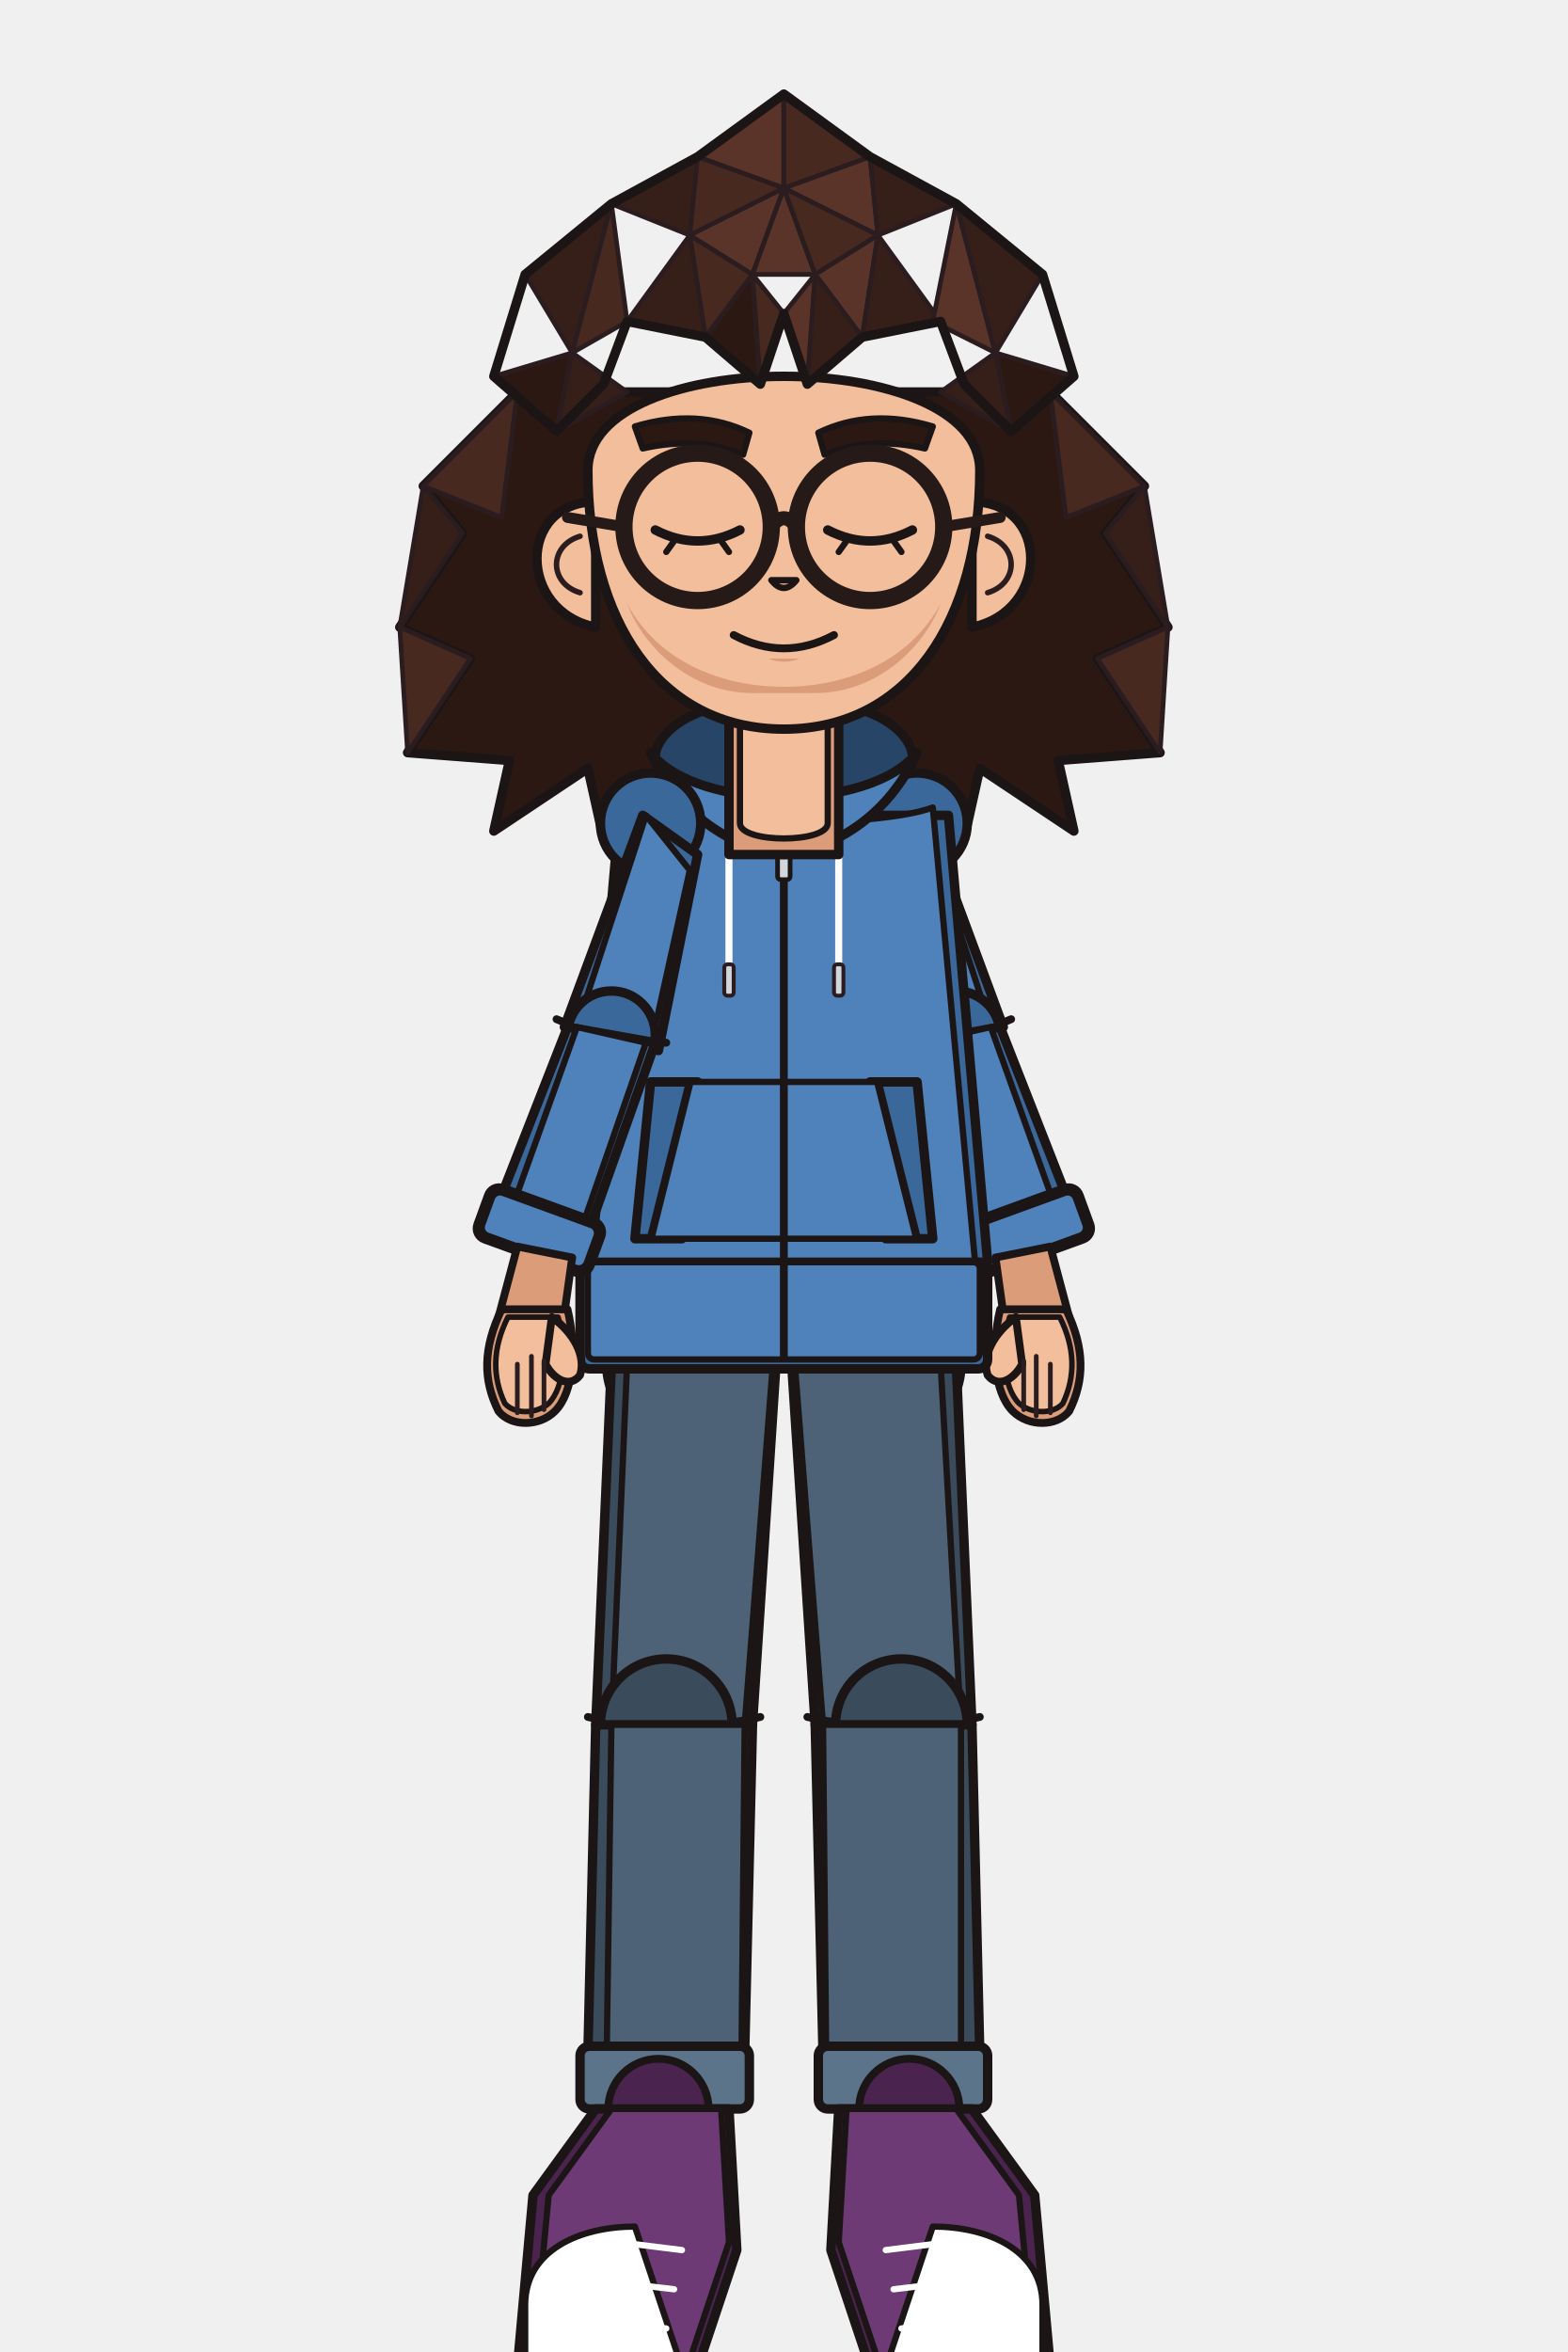
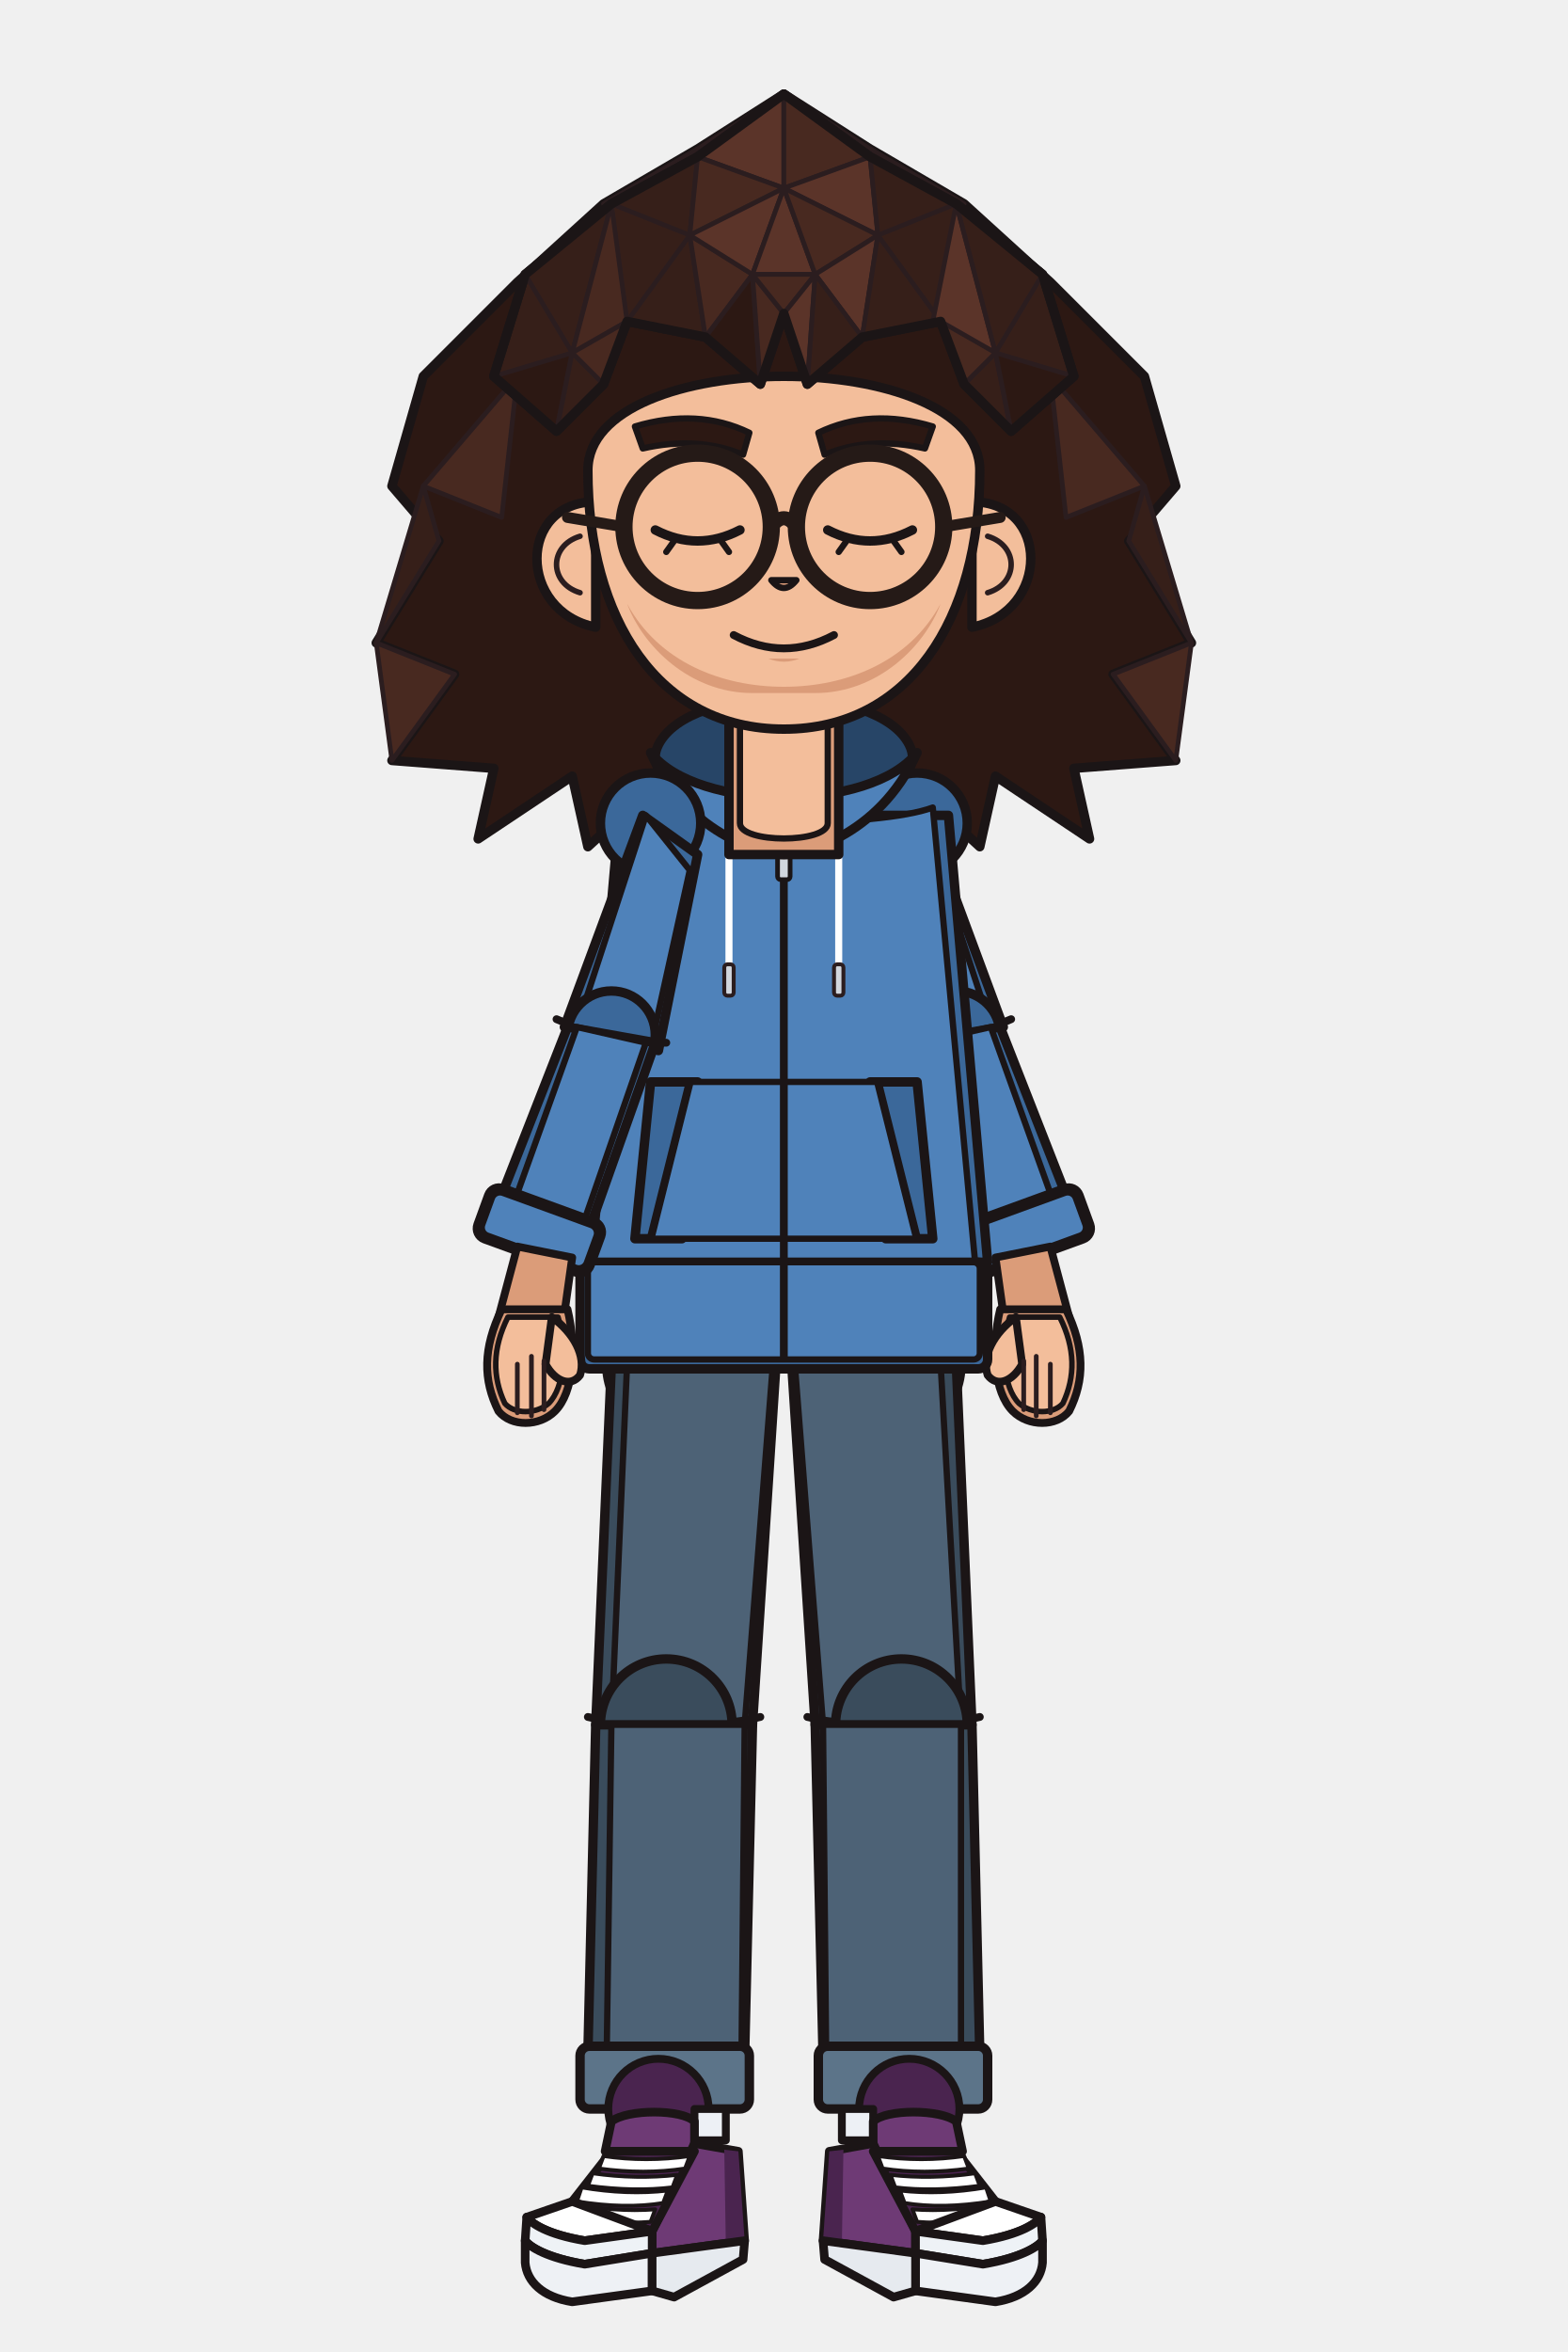
<svg xmlns="http://www.w3.org/2000/svg" viewBox="0 0 1000 1500" width="1000" height="1500">
  <rect width="1000" height="1500" fill="none" />
  <g id="character_root">
    <g id="fk_head_back" transform="rotate(0.0, 500, 500)">
      <g id="layer_head_back">
-         <path fill="#2c1813" stroke="#1b1516" stroke-width="6" stroke-linecap="round" stroke-linejoin="round" d="M330 250 L270 310 L295 340 L255 400 L300 420 L260 480 L325 485 L315 530 L375 490 L385 535 L440 480 L500 505 L560 480 L615 535 L625 490 L685 530 L675 485 L740 480 L700 420 L745 400 L705 340 L730 310 L670 250 Z" />
-         <polygon points="330,250 270,310 320,330" fill="#482920" stroke="#2b1d1f" stroke-width="3" stroke-linejoin="round" />
-         <polygon points="270,310 295,340 255,400" fill="#361f19" stroke="#2b1d1f" stroke-width="3" stroke-linejoin="round" />
-         <polygon points="255,400 300,420 260,480" fill="#482920" stroke="#2b1d1f" stroke-width="3" stroke-linejoin="round" />
-         <polygon points="670,250 730,310 680,330" fill="#482920" stroke="#2b1d1f" stroke-width="3" stroke-linejoin="round" />
-         <polygon points="730,310 705,340 745,400" fill="#361f19" stroke="#2b1d1f" stroke-width="3" stroke-linejoin="round" />
-         <polygon points="745,400 700,420 740,480" fill="#482920" stroke="#2b1d1f" stroke-width="3" stroke-linejoin="round" />
+         <path fill="#2c1813" stroke="#1b1516" stroke-width="6" stroke-linecap="round" stroke-linejoin="round" d="M500 60 L445 95 L385 130 L330 180 L270 240 L250 310 L280 345 L240 410 L290 430 L250 485 L315 490 L305 535 L365 495 L375 540 L435 485 L500 510 L565 485 L625 540 L635 495 L695 535 L685 490 L750 485 L710 430 L760 410 L720 345 L750 310 L730 240 L670 180 L615 130 L555 95 Z" />
+         <polygon points="330,240 270,310 320,330" fill="#482920" stroke="#2b1d1f" stroke-width="3" stroke-linejoin="round" />
+         <polygon points="270,310 280,345 240,410" fill="#361f19" stroke="#2b1d1f" stroke-width="3" stroke-linejoin="round" />
+         <polygon points="240,410 290,430 250,485" fill="#482920" stroke="#2b1d1f" stroke-width="3" stroke-linejoin="round" />
+         <polygon points="670,240 730,310 680,330" fill="#482920" stroke="#2b1d1f" stroke-width="3" stroke-linejoin="round" />
+         <polygon points="730,310 720,345 760,410" fill="#361f19" stroke="#2b1d1f" stroke-width="3" stroke-linejoin="round" />
+         <polygon points="760,410 710,430 750,485" fill="#482920" stroke="#2b1d1f" stroke-width="3" stroke-linejoin="round" />
+         <polygon points="500,60 445,95 500,150" fill="#482920" stroke="#2b1d1f" stroke-width="3" stroke-linejoin="round" />
+         <polygon points="500,60 500,150 555,95" fill="#5b3429" stroke="#2b1d1f" stroke-width="3" stroke-linejoin="round" />
+         <polygon points="445,95 385,130 440,175" fill="#361f19" stroke="#2b1d1f" stroke-width="3" stroke-linejoin="round" />
+         <polygon points="445,95 440,175 500,150" fill="#482920" stroke="#2b1d1f" stroke-width="3" stroke-linejoin="round" />
+         <polygon points="555,95 500,150 560,175" fill="#482920" stroke="#2b1d1f" stroke-width="3" stroke-linejoin="round" />
+         <polygon points="555,95 615,130 560,175" fill="#361f19" stroke="#2b1d1f" stroke-width="3" stroke-linejoin="round" />
      </g>
    </g>
    <g id="fk_leg_r" transform="rotate(0.0, 565, 870)">
      <g id="layer_leg_upper_right">
        <circle cx="565" cy="870" r="48" fill="#3a4c5c" stroke="#1b1516" stroke-width="6" />
        <path fill="#3a4c5c" stroke="#1b1516" stroke-width="6" stroke-linecap="round" stroke-linejoin="round" d="M505 870 L520 1100 L620 1100 L610 870 Z" />
        <path fill="#4d6276" stroke="#1b1516" stroke-width="4" stroke-linecap="round" stroke-linejoin="round" d="M507 870 L525 1100 L613 1100 L600 870 Z" />
        <path fill="#3a4c5c" stroke="#1b1516" stroke-width="5" stroke-linecap="round" d="M515 1095 Q570 1108 625 1095" />
      </g>
      <g id="fk_leg_lower_r" transform="rotate(0.0, 575, 1100)">
        <g id="layer_leg_lower_right">
          <circle cx="575" cy="1100" r="42" fill="#3a4c5c" stroke="#1b1516" stroke-width="6" />
          <path fill="#3a4c5c" stroke="#1b1516" stroke-width="6" stroke-linecap="round" stroke-linejoin="round" d="M520 1100 L525 1310 L625 1310 L620 1100 Z" />
          <path fill="#4d6276" stroke="#1b1516" stroke-width="4" stroke-linecap="round" stroke-linejoin="round" d="M525 1100 L527 1310 L613 1310 L613 1100 Z" />
          <rect x="522" y="1305" width="108" height="40" rx="6" fill="#5c7489" stroke="#1b1516" stroke-width="6" />
        </g>
        <g id="fk_shoe_r" transform="rotate(0.0, 580, 1345)">
          <g id="layer_shoe_right">
            <circle cx="580" cy="1345" r="32" fill="#4a244f" stroke="#1b1516" stroke-width="5" />
-             <path fill="#4a244f" stroke="#1b1516" stroke-width="6" stroke-linecap="round" stroke-linejoin="round" d="M660 1400 L620 1345 L535 1345 L530 1435 L555 1510 L670 1510 Z" />
-             <path fill="#6e3a75" stroke="#1b1516" stroke-width="4" stroke-linecap="round" stroke-linejoin="round" d="M650 1400 L610 1345 L540 1345 L535 1430 L560 1505 L660 1505 Z" />
-             <path fill="#ffffff" stroke="#1b1516" stroke-width="4" stroke-linecap="round" stroke-linejoin="round" d="M665 1510 L665 1470 C665 1435 630 1420 595 1420 L565 1510 Z" />
-             <line x1="605" y1="1430" x2="565" y2="1435" stroke="#ffffff" stroke-width="4" stroke-linecap="round" />
-             <line x1="612" y1="1455" x2="570" y2="1460" stroke="#ffffff" stroke-width="4" stroke-linecap="round" />
-             <line x1="622" y1="1480" x2="575" y2="1485" stroke="#ffffff" stroke-width="4" stroke-linecap="round" />
-             <path fill="#eef1f5" stroke="#1b1516" stroke-width="6" stroke-linecap="round" stroke-linejoin="round" d="M675 1505 L550 1505 C540 1505 535 1520 540 1540 L675 1540 C685 1540 685 1505 675 1505 Z" />
+             <path fill="#edf0f5" stroke="#1b1516" stroke-width="5" stroke-linecap="round" stroke-linejoin="round" d="M557 1345 L537 1345 L537 1365 L557 1365 Z" />
+             <path fill="#6e3a75" stroke="#1b1516" stroke-width="5.5" stroke-linecap="round" stroke-linejoin="round" d="M610 1353 C600 1345 565 1345 557 1353 L557 1372 L614 1372 Z" />
+             <path fill="#6e3a75" stroke="#1b1516" stroke-width="5.5" stroke-linecap="round" stroke-linejoin="round" d="M557 1367 L529 1372 L525 1429 L584 1437 L584 1423 Z" />
+             <path fill="#4a244f" d="M538 1371 L529 1372 L525 1429 L537 1432 Z" />
+             <path fill="#4a244f" stroke="#1b1516" stroke-width="5.5" stroke-linecap="round" stroke-linejoin="round" d="M610 1372 L557 1372 L584 1423 L635 1404 Z" />
+             <path fill="#ffffff" stroke="#1b1516" stroke-width="2.5" stroke-linejoin="round" d="M615 1375 Q588 1379 560 1375 L563 1383 Q589 1387 618 1383 Z" />
+             <path fill="#ffffff" stroke="#1b1516" stroke-width="2.5" stroke-linejoin="round" d="M622 1386 Q594 1390 568 1387 L571 1395 Q595 1398 625 1394 Z" />
+             <path fill="#ffffff" stroke="#1b1516" stroke-width="2.5" stroke-linejoin="round" d="M629 1395 Q600 1400 574 1397 L577 1405 Q601 1409 632 1404 Z" />
+             <path fill="#ffffff" stroke="#1b1516" stroke-width="2.5" stroke-linejoin="round" d="M636 1405 Q608 1411 582 1409 L585 1417 Q609 1419 639 1413 Z" />
+             <path fill="#ffffff" stroke="#1b1516" stroke-width="5.5" stroke-linecap="round" stroke-linejoin="round" d="M635 1404 L584 1423 L627 1429 C651 1425 661 1418 664 1414 Z" />
+             <path fill="#eef2f6" stroke="#1b1516" stroke-width="5.5" stroke-linecap="round" stroke-linejoin="round" d="M664 1414 C661 1418 651 1425 627 1429 L584 1423 L584 1437 L627 1444 C651 1440 662 1433 665 1429 Z" />
+             <path fill="#eef1f5" stroke="#1b1516" stroke-width="5.5" stroke-linecap="round" stroke-linejoin="round" d="M665 1429 C662 1433 651 1440 627 1444 L584 1437 L584 1461 L635 1468 C654 1465 664 1455 665 1443 Z" />
+             <path fill="#e6eaef" stroke="#1b1516" stroke-width="5.5" stroke-linecap="round" stroke-linejoin="round" d="M584 1437 L525 1429 L526 1441 L570 1465 L584 1461 Z" />
+             <line x1="584" y1="1437" x2="584" y2="1461" stroke="#1b1516" stroke-width="4.5" stroke-linecap="round" />
          </g>
        </g>
      </g>
    </g>
    <g id="fk_leg_l" transform="rotate(0.0, 435, 870)">
      <g id="layer_leg_upper_left">
        <circle cx="435" cy="870" r="48" fill="#3a4c5c" stroke="#1b1516" stroke-width="6" />
        <path fill="#3a4c5c" stroke="#1b1516" stroke-width="6" stroke-linecap="round" stroke-linejoin="round" d="M390 870 L380 1100 L480 1100 L495 870 Z" />
        <path fill="#4d6276" stroke="#1b1516" stroke-width="4" stroke-linecap="round" stroke-linejoin="round" d="M400 870 L390 1100 L475 1100 L493 870 Z" />
        <path fill="#3a4c5c" stroke="#1b1516" stroke-width="5" stroke-linecap="round" d="M375 1095 Q430 1108 485 1095" />
      </g>
      <g id="fk_leg_lower_l" transform="rotate(0.0, 425, 1100)">
        <g id="layer_leg_lower_left">
          <circle cx="425" cy="1100" r="42" fill="#3a4c5c" stroke="#1b1516" stroke-width="6" />
          <path fill="#3a4c5c" stroke="#1b1516" stroke-width="6" stroke-linecap="round" stroke-linejoin="round" d="M380 1100 L375 1310 L475 1310 L480 1100 Z" />
          <path fill="#4d6276" stroke="#1b1516" stroke-width="4" stroke-linecap="round" stroke-linejoin="round" d="M390 1100 L387 1310 L473 1310 L475 1100 Z" />
          <rect x="370" y="1305" width="108" height="40" rx="6" fill="#5c7489" stroke="#1b1516" stroke-width="6" />
        </g>
        <g id="fk_shoe_l" transform="rotate(0.0, 420, 1345)">
          <g id="layer_shoe_left">
            <circle cx="420" cy="1345" r="32" fill="#4a244f" stroke="#1b1516" stroke-width="5" />
-             <path fill="#4a244f" stroke="#1b1516" stroke-width="6" stroke-linecap="round" stroke-linejoin="round" d="M340 1400 L380 1345 L465 1345 L470 1435 L445 1510 L330 1510 Z" />
-             <path fill="#6e3a75" stroke="#1b1516" stroke-width="4" stroke-linecap="round" stroke-linejoin="round" d="M350 1400 L390 1345 L460 1345 L465 1430 L440 1505 L340 1505 Z" />
-             <path fill="#ffffff" stroke="#1b1516" stroke-width="4" stroke-linecap="round" stroke-linejoin="round" d="M335 1510 L335 1470 C335 1435 370 1420 405 1420 L435 1510 Z" />
-             <line x1="395" y1="1430" x2="435" y2="1435" stroke="#ffffff" stroke-width="4" stroke-linecap="round" />
-             <line x1="388" y1="1455" x2="430" y2="1460" stroke="#ffffff" stroke-width="4" stroke-linecap="round" />
-             <line x1="378" y1="1480" x2="425" y2="1485" stroke="#ffffff" stroke-width="4" stroke-linecap="round" />
-             <path fill="#eef1f5" stroke="#1b1516" stroke-width="6" stroke-linecap="round" stroke-linejoin="round" d="M325 1505 L450 1505 C460 1505 465 1520 460 1540 L325 1540 C315 1540 315 1505 325 1505 Z" />
+             <path fill="#edf0f5" stroke="#1b1516" stroke-width="5" stroke-linecap="round" stroke-linejoin="round" d="M443 1345 L463 1345 L463 1365 L443 1365 Z" />
+             <path fill="#6e3a75" stroke="#1b1516" stroke-width="5.5" stroke-linecap="round" stroke-linejoin="round" d="M390 1353 C400 1345 435 1345 443 1353 L443 1372 L386 1372 Z" />
+             <path fill="#6e3a75" stroke="#1b1516" stroke-width="5.5" stroke-linecap="round" stroke-linejoin="round" d="M443 1367 L471 1372 L475 1429 L416 1437 L416 1423 Z" />
+             <path fill="#4a244f" d="M462 1371 L471 1372 L475 1429 L463 1432 Z" />
+             <path fill="#4a244f" stroke="#1b1516" stroke-width="5.5" stroke-linecap="round" stroke-linejoin="round" d="M390 1372 L443 1372 L416 1423 L365 1404 Z" />
+             <path fill="#ffffff" stroke="#1b1516" stroke-width="2.5" stroke-linejoin="round" d="M385 1375 Q412 1379 440 1375 L437 1383 Q411 1387 382 1383 Z" />
+             <path fill="#ffffff" stroke="#1b1516" stroke-width="2.5" stroke-linejoin="round" d="M378 1386 Q406 1390 432 1387 L429 1395 Q405 1398 375 1394 Z" />
+             <path fill="#ffffff" stroke="#1b1516" stroke-width="2.5" stroke-linejoin="round" d="M371 1395 Q400 1400 426 1397 L423 1405 Q399 1409 368 1404 Z" />
+             <path fill="#ffffff" stroke="#1b1516" stroke-width="2.5" stroke-linejoin="round" d="M364 1405 Q392 1411 418 1409 L415 1417 Q391 1419 361 1413 Z" />
+             <path fill="#ffffff" stroke="#1b1516" stroke-width="5.5" stroke-linecap="round" stroke-linejoin="round" d="M365 1404 L416 1423 L373 1429 C349 1425 339 1418 336 1414 Z" />
+             <path fill="#eef2f6" stroke="#1b1516" stroke-width="5.5" stroke-linecap="round" stroke-linejoin="round" d="M336 1414 C339 1418 349 1425 373 1429 L416 1423 L416 1437 L373 1444 C349 1440 338 1433 335 1429 Z" />
+             <path fill="#eef1f5" stroke="#1b1516" stroke-width="5.5" stroke-linecap="round" stroke-linejoin="round" d="M335 1429 C338 1433 349 1440 373 1444 L416 1437 L416 1461 L365 1468 C346 1465 336 1455 335 1443 Z" />
+             <path fill="#e6eaef" stroke="#1b1516" stroke-width="5.5" stroke-linecap="round" stroke-linejoin="round" d="M416 1437 L475 1429 L474 1441 L430 1465 L416 1461 Z" />
+             <line x1="416" y1="1437" x2="416" y2="1461" stroke="#1b1516" stroke-width="4.5" stroke-linecap="round" />
          </g>
        </g>
      </g>
    </g>
    <g id="fk_arm_r" transform="rotate(0.0, 585, 525)">
      <g id="layer_arm_upper_right">
        <circle cx="585" cy="525" r="32" fill="#3b689a" stroke="#1b1516" stroke-width="6" />
        <path fill="#3b689a" stroke="#1b1516" stroke-width="6" stroke-linecap="round" stroke-linejoin="round" d="M590 520 L640 655 L580 670 L555 545 Z" />
        <path fill="#4f82ba" stroke="#1b1516" stroke-width="4" stroke-linecap="round" stroke-linejoin="round" d="M588 520 L632 655 L585 668 L560 555 Z" />
        <path fill="#3b689a" stroke="#1b1516" stroke-width="5" stroke-linecap="round" d="M645 650 Q610 665 575 665" />
      </g>
      <g id="fk_arm_lower_r" transform="rotate(0.0, 610, 660)">
        <g id="layer_arm_lower_right">
          <circle cx="610" cy="660" r="28" fill="#3b689a" stroke="#1b1516" stroke-width="6" />
          <path fill="#3b689a" stroke="#1b1516" stroke-width="6" stroke-linecap="round" stroke-linejoin="round" d="M638 655 L685 775 L628 795 L582 665 Z" />
          <path fill="#4f82ba" stroke="#1b1516" stroke-width="4" stroke-linecap="round" stroke-linejoin="round" d="M632 655 L675 775 L632 792 L588 665 Z" />
          <g transform="rotate(-20, 655, 785)">
            <rect x="618" y="768" width="76" height="34" rx="7" fill="#3b689a" stroke="#1b1516" stroke-width="6" />
            <rect x="621" y="771" width="70" height="28" rx="5" fill="#4f82ba" stroke="#1b1516" stroke-width="3" />
          </g>
          <g id="boy_hand_r">
            <path fill="#db9c79" stroke="#1b1516" stroke-width="5" stroke-linecap="round" stroke-linejoin="round" d="M670 795 L682 840 L642 852 L635 802 Z" />
            <path fill="#db9c79" stroke="#1b1516" stroke-width="5" stroke-linecap="round" stroke-linejoin="round" d="M680 835 C692 860 692 880 682 900 C674 910 656 910 646 900 C634 888 632 860 638 835 Z" />
            <path fill="#f3be9b" stroke="#1b1516" stroke-width="3.5" stroke-linecap="round" stroke-linejoin="round" d="M676 840 C686 860 686 878 678 895 C672 902 658 902 650 895 C640 885 638 860 644 840 Z" />
            <path fill="#f3be9b" stroke="#1b1516" stroke-width="5" stroke-linecap="round" stroke-linejoin="round" d="M648 840 C634 850 626 865 630 877 C636 885 646 881 652 870 Z" />
            <line x1="670" y1="901" x2="670" y2="870" stroke="#2b1d1f" stroke-width="3" stroke-linecap="round" />
            <line x1="661" y1="903" x2="661" y2="865" stroke="#2b1d1f" stroke-width="3" stroke-linecap="round" />
            <line x1="653" y1="899" x2="653" y2="868" stroke="#2b1d1f" stroke-width="3" stroke-linecap="round" />
          </g>
        </g>
      </g>
    </g>
    <g id="layer_torso">
      <path fill="#274567" stroke="#1b1516" stroke-width="6" stroke-linecap="round" stroke-linejoin="round" d="M420 475 C440 435 560 435 580 475 C605 525 395 525 420 475 Z" />
      <path fill="#3b689a" stroke="#1b1516" stroke-width="6" stroke-linecap="round" stroke-linejoin="round" d="M395 520 L370 805 L630 805 L605 520 Z" />
      <path fill="#4f82ba" stroke="#1b1516" stroke-width="4" stroke-linecap="round" stroke-linejoin="round" d="M405 515 C440 528 560 528 595 515 L622 805 L378 805 Z" />
      <rect x="370" y="805" width="260" height="68" rx="6" fill="#3b689a" stroke="#1b1516" stroke-width="6" />
      <rect x="375" y="805" width="250" height="62" rx="4" fill="#4f82ba" stroke="#1b1516" stroke-width="4" />
      <path fill="#3b689a" stroke="#1b1516" stroke-width="6" stroke-linecap="round" stroke-linejoin="round" d="M415 690 L445 690 L435 790 L405 790 Z" />
      <path fill="#3b689a" stroke="#1b1516" stroke-width="6" stroke-linecap="round" stroke-linejoin="round" d="M585 690 L555 690 L565 790 L595 790 Z" />
      <path fill="#4f82ba" stroke="#1b1516" stroke-width="4" stroke-linecap="round" stroke-linejoin="round" d="M440 690 L560 690 L585 790 L415 790 Z" />
      <line x1="415" y1="790" x2="440" y2="690" stroke="#1b1516" stroke-width="5" stroke-linecap="round" />
      <line x1="585" y1="790" x2="560" y2="690" stroke="#1b1516" stroke-width="5" stroke-linecap="round" />
      <line x1="500" y1="535" x2="500" y2="865" stroke="#1b1516" stroke-width="5" stroke-linecap="round" />
      <rect x="496" y="545" width="8" height="16" rx="2" fill="#d2d7de" stroke="#1b1516" stroke-width="3" />
      <path fill="#4f82ba" stroke="#1b1516" stroke-width="6" stroke-linecap="round" stroke-linejoin="round" d="M415 480 C440 535 490 545 500 545 C510 545 560 535 585 480 C555 518 445 518 415 480 Z" />
      <path fill="none" stroke="#ffffff" stroke-width="4.5" stroke-linecap="round" d="M465 535 L465 615" />
      <rect x="462" y="615" width="6" height="20" rx="2" fill="#d2d7de" stroke="#2b1d1f" stroke-width="2.5" />
      <path fill="none" stroke="#ffffff" stroke-width="4.5" stroke-linecap="round" d="M535 535 L535 615" />
      <rect x="532" y="615" width="6" height="20" rx="2" fill="#d2d7de" stroke="#2b1d1f" stroke-width="2.5" />
    </g>
    <g id="fk_head_base" transform="rotate(0.0, 500, 500)">
      <g id="layer_head_base">
        <path fill="#db9c79" stroke="#1b1516" stroke-width="6" stroke-linecap="round" stroke-linejoin="round" d="M465 440 L465 545 L535 545 L535 440 Z" />
        <path fill="#f3be9b" stroke="#1b1516" stroke-width="4" stroke-linecap="round" stroke-linejoin="round" d="M472 440 L472 525 C472 538 528 538 528 525 L528 440 Z" />
        <path fill="#f3be9b" stroke="#1b1516" stroke-width="6" stroke-linecap="round" stroke-linejoin="round" d="M380 320 C330 320 330 390 380 400 Z" />
        <path fill="none" stroke="#2b1d1f" stroke-width="3.5" stroke-linecap="round" d="M370 342 C350 348 350 372 370 378" />
        <path fill="#f3be9b" stroke="#1b1516" stroke-width="6" stroke-linecap="round" stroke-linejoin="round" d="M620 320 C670 320 670 390 620 400 Z" />
        <path fill="none" stroke="#2b1d1f" stroke-width="3.5" stroke-linecap="round" d="M630 342 C650 348 650 372 630 378" />
        <path fill="#f3be9b" stroke="#1b1516" stroke-width="6" stroke-linecap="round" stroke-linejoin="round" d="M375 300 C375 220 625 220 625 300 C625 395 580 465 500 465 C420 465 375 395 375 300 Z" />
        <path fill="#db9c79" d="M480 442 C440 442 410 412 400 385 C420 422 460 438 500 438 C540 438 580 422 600 385 C590 412 560 442 520 442 Z" />
        <path fill="#2c1813" stroke="#1b1516" stroke-width="4" stroke-linecap="round" stroke-linejoin="round" d="M405 272 Q445 260 478 276 L474 290 Q445 278 410 286 Z" />
        <path fill="#2c1813" stroke="#1b1516" stroke-width="4" stroke-linecap="round" stroke-linejoin="round" d="M595 272 Q555 260 522 276 L526 290 Q555 278 590 286 Z" />
        <path fill="#db9c79" stroke="#1b1516" stroke-width="4" stroke-linecap="round" stroke-linejoin="round" d="M492 370 Q500 380 508 370 Z" />
        <circle cx="445" cy="336" r="47" fill="none" stroke="#251a17" stroke-width="11" />
        <circle cx="555" cy="336" r="47" fill="none" stroke="#251a17" stroke-width="11" />
        <path fill="none" stroke="#251a17" stroke-width="9" stroke-linecap="round" d="M492 336 Q500 325 508 336" />
        <line x1="398" y1="336" x2="362" y2="330" stroke="#251a17" stroke-width="7" stroke-linecap="round" />
        <line x1="602" y1="336" x2="638" y2="330" stroke="#251a17" stroke-width="7" stroke-linecap="round" />
+         <path fill="#361f19" stroke="#1b1516" stroke-width="6" stroke-linecap="round" stroke-linejoin="round" d="M500 60 L445 100 L390 130 L335 175 L315 240 L355 275 L385 245 L400 205 L450 215 L485 245 L500 200 L515 245 L550 215 L600 205 L615 245 L645 275 L685 240 L665 175 L610 130 L555 100 Z" />
        <polygon points="500,60 445,100 500,120" fill="#5b3429" stroke="#2b1d1f" stroke-width="3" stroke-linejoin="round" />
        <polygon points="500,60 500,120 555,100" fill="#482920" stroke="#2b1d1f" stroke-width="3" stroke-linejoin="round" />
        <polygon points="445,100 390,130 440,150" fill="#361f19" stroke="#2b1d1f" stroke-width="3" stroke-linejoin="round" />
        <polygon points="445,100 440,150 500,120" fill="#482920" stroke="#2b1d1f" stroke-width="3" stroke-linejoin="round" />
        <polygon points="555,100 500,120 560,150" fill="#5b3429" stroke="#2b1d1f" stroke-width="3" stroke-linejoin="round" />
        <polygon points="555,100 610,130 560,150" fill="#361f19" stroke="#2b1d1f" stroke-width="3" stroke-linejoin="round" />
        <polygon points="440,150 400,205 450,215" fill="#361f19" stroke="#2b1d1f" stroke-width="3" stroke-linejoin="round" />
        <polygon points="440,150 450,215 480,175" fill="#482920" stroke="#2b1d1f" stroke-width="3" stroke-linejoin="round" />
        <polygon points="500,120 440,150 480,175" fill="#5b3429" stroke="#2b1d1f" stroke-width="3" stroke-linejoin="round" />
        <polygon points="500,120 480,175 520,175" fill="#5b3429" stroke="#2b1d1f" stroke-width="3" stroke-linejoin="round" />
        <polygon points="500,120 520,175 560,150" fill="#482920" stroke="#2b1d1f" stroke-width="3" stroke-linejoin="round" />
        <polygon points="560,150 520,175 550,215" fill="#5b3429" stroke="#2b1d1f" stroke-width="3" stroke-linejoin="round" />
        <polygon points="560,150 550,215 600,205" fill="#361f19" stroke="#2b1d1f" stroke-width="3" stroke-linejoin="round" />
        <polygon points="480,175 450,215 485,245" fill="#2c1813" stroke="#2b1d1f" stroke-width="3" stroke-linejoin="round" />
        <polygon points="480,175 485,245 500,200" fill="#482920" stroke="#2b1d1f" stroke-width="3" stroke-linejoin="round" />
+         <polygon points="480,175 520,175 500,200" fill="#482920" stroke="#2b1d1f" stroke-width="3" stroke-linejoin="round" />
        <polygon points="520,175 500,200 515,245" fill="#5b3429" stroke="#2b1d1f" stroke-width="3" stroke-linejoin="round" />
        <polygon points="520,175 515,245 550,215" fill="#361f19" stroke="#2b1d1f" stroke-width="3" stroke-linejoin="round" />
        <polygon points="390,130 335,175 365,225" fill="#361f19" stroke="#2b1d1f" stroke-width="3" stroke-linejoin="round" />
        <polygon points="390,130 365,225 400,205" fill="#482920" stroke="#2b1d1f" stroke-width="3" stroke-linejoin="round" />
        <polygon points="365,225 315,240 355,275" fill="#2c1813" stroke="#2b1d1f" stroke-width="3" stroke-linejoin="round" />
-         <polygon points="365,225 355,275 400,250" fill="#361f19" stroke="#2b1d1f" stroke-width="3" stroke-linejoin="round" />
+         <polygon points="365,225 355,275 385,245" fill="#361f19" stroke="#2b1d1f" stroke-width="3" stroke-linejoin="round" />
+         <polygon points="365,225 385,245 400,205" fill="#482920" stroke="#2b1d1f" stroke-width="3" stroke-linejoin="round" />
        <polygon points="610,130 595,205 635,225" fill="#5b3429" stroke="#2b1d1f" stroke-width="3" stroke-linejoin="round" />
        <polygon points="610,130 635,225 665,175" fill="#361f19" stroke="#2b1d1f" stroke-width="3" stroke-linejoin="round" />
-         <polygon points="635,225 600,250 645,275" fill="#361f19" stroke="#2b1d1f" stroke-width="3" stroke-linejoin="round" />
+         <polygon points="635,225 615,245 645,275" fill="#361f19" stroke="#2b1d1f" stroke-width="3" stroke-linejoin="round" />
+         <polygon points="635,225 600,205 615,245" fill="#482920" stroke="#2b1d1f" stroke-width="3" stroke-linejoin="round" />
        <polygon points="635,225 645,275 685,240" fill="#2c1813" stroke="#2b1d1f" stroke-width="3" stroke-linejoin="round" />
        <path fill="none" stroke="#1b1516" stroke-width="6" stroke-linecap="round" stroke-linejoin="round" d="M500 60 L445 100 L390 130 L335 175 L315 240 L355 275 L385 245 L400 205 L450 215 L485 245 L500 200 L515 245 L550 215 L600 205 L615 245 L645 275 L685 240 L665 175 L610 130 L555 100 Z" />
      </g>
      <g id="layer_eyes_blink">
        <path fill="none" stroke="#1b1516" stroke-width="6" stroke-linecap="round" d="M418 338 Q445 352 472 338" />
        <path fill="none" stroke="#1b1516" stroke-width="4" stroke-linecap="round" d="M430 345 L425 352" />
        <path fill="none" stroke="#1b1516" stroke-width="4" stroke-linecap="round" d="M460 345 L465 352" />
        <path fill="none" stroke="#1b1516" stroke-width="6" stroke-linecap="round" d="M528 338 Q555 352 582 338" />
        <path fill="none" stroke="#1b1516" stroke-width="4" stroke-linecap="round" d="M540 345 L535 352" />
        <path fill="none" stroke="#1b1516" stroke-width="4" stroke-linecap="round" d="M570 345 L575 352" />
      </g>
      <g id="layer_mouth_closed">
        <path fill="none" stroke="#1b1516" stroke-width="5" stroke-linecap="round" d="M468 405 Q500 422 532 405" />
        <path fill="#db9c79" d="M490 420 Q500 424 510 420 Z" />
      </g>
    </g>
    <g id="fk_arm_l" transform="rotate(0.0, 415, 525)">
      <g id="layer_arm_upper_left">
        <circle cx="415" cy="525" r="32" fill="#3b689a" stroke="#1b1516" stroke-width="6" />
        <path fill="#3b689a" stroke="#1b1516" stroke-width="6" stroke-linecap="round" stroke-linejoin="round" d="M410 520 L360 655 L420 670 L445 545 Z" />
        <path fill="#4f82ba" stroke="#1b1516" stroke-width="4" stroke-linecap="round" stroke-linejoin="round" d="M412 520 L368 655 L415 668 L440 555 Z" />
        <path fill="#3b689a" stroke="#1b1516" stroke-width="5" stroke-linecap="round" d="M355 650 Q390 665 425 665" />
      </g>
      <g id="fk_arm_lower_l" transform="rotate(0.0, 390, 660)">
        <g id="layer_arm_lower_left">
          <circle cx="390" cy="660" r="28" fill="#3b689a" stroke="#1b1516" stroke-width="6" />
          <path fill="#3b689a" stroke="#1b1516" stroke-width="6" stroke-linecap="round" stroke-linejoin="round" d="M362 655 L315 775 L372 795 L418 665 Z" />
          <path fill="#4f82ba" stroke="#1b1516" stroke-width="4" stroke-linecap="round" stroke-linejoin="round" d="M368 655 L325 775 L368 792 L412 665 Z" />
          <g transform="rotate(20, 345, 785)">
            <rect x="306" y="768" width="76" height="34" rx="7" fill="#3b689a" stroke="#1b1516" stroke-width="6" />
            <rect x="309" y="771" width="70" height="28" rx="5" fill="#4f82ba" stroke="#1b1516" stroke-width="3" />
          </g>
          <g id="boy_hand_l">
            <path fill="#db9c79" stroke="#1b1516" stroke-width="5" stroke-linecap="round" stroke-linejoin="round" d="M330 795 L318 840 L358 852 L365 802 Z" />
            <path fill="#db9c79" stroke="#1b1516" stroke-width="5" stroke-linecap="round" stroke-linejoin="round" d="M320 835 C308 860 308 880 318 900 C326 910 344 910 354 900 C366 888 368 860 362 835 Z" />
            <path fill="#f3be9b" stroke="#1b1516" stroke-width="3.5" stroke-linecap="round" stroke-linejoin="round" d="M324 840 C314 860 314 878 322 895 C328 902 342 902 350 895 C360 885 362 860 356 840 Z" />
            <path fill="#f3be9b" stroke="#1b1516" stroke-width="5" stroke-linecap="round" stroke-linejoin="round" d="M352 840 C366 850 374 865 370 877 C364 885 354 881 348 870 Z" />
            <line x1="330" y1="901" x2="330" y2="870" stroke="#2b1d1f" stroke-width="3" stroke-linecap="round" />
            <line x1="339" y1="903" x2="339" y2="865" stroke="#2b1d1f" stroke-width="3" stroke-linecap="round" />
            <line x1="347" y1="899" x2="347" y2="868" stroke="#2b1d1f" stroke-width="3" stroke-linecap="round" />
          </g>
        </g>
      </g>
    </g>
  </g>
</svg>
